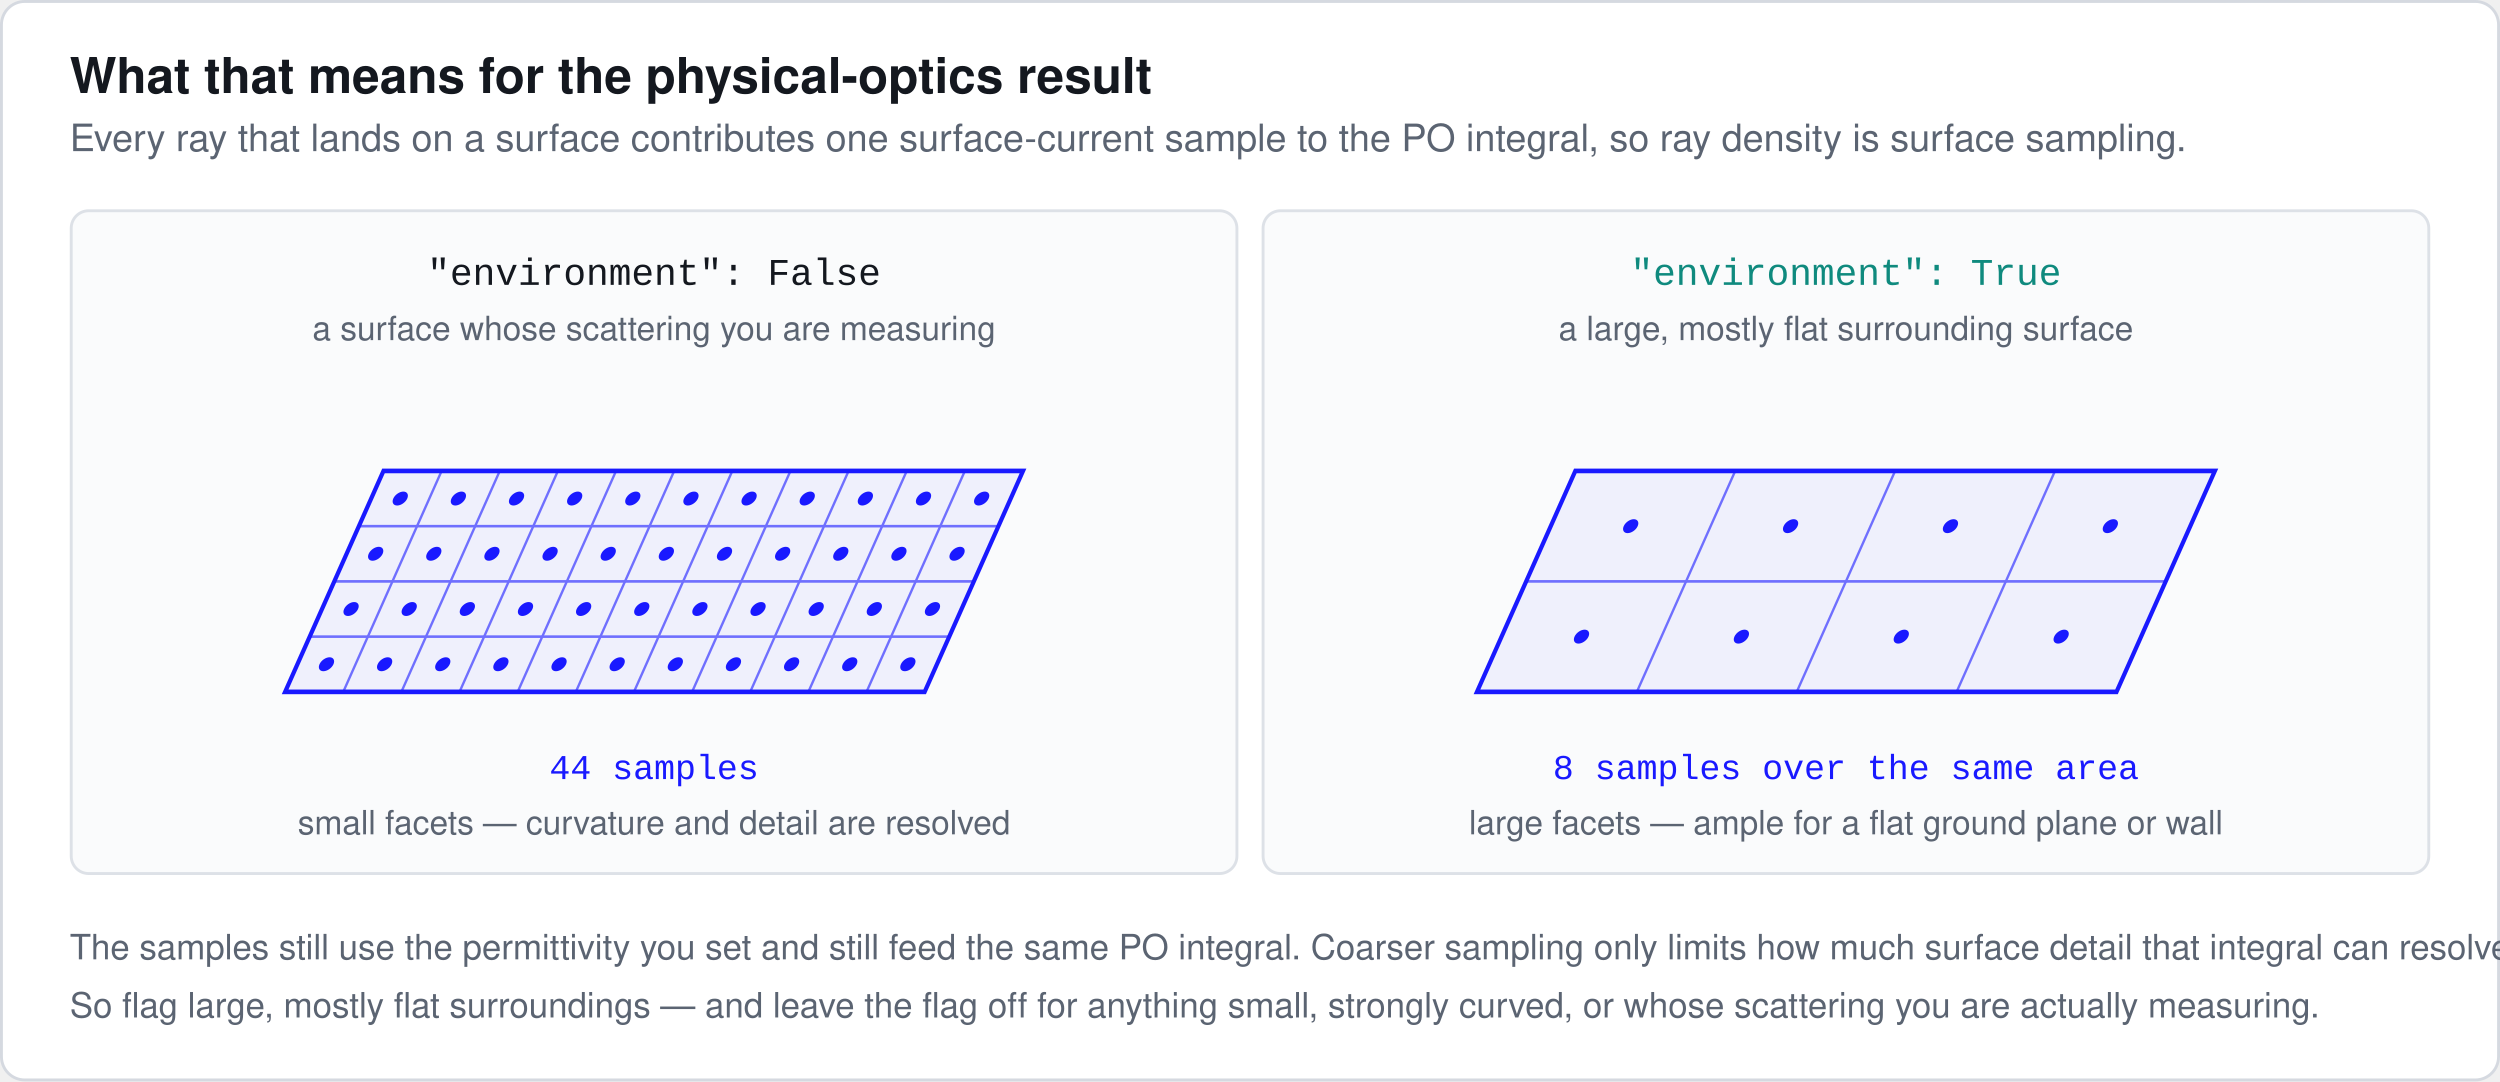
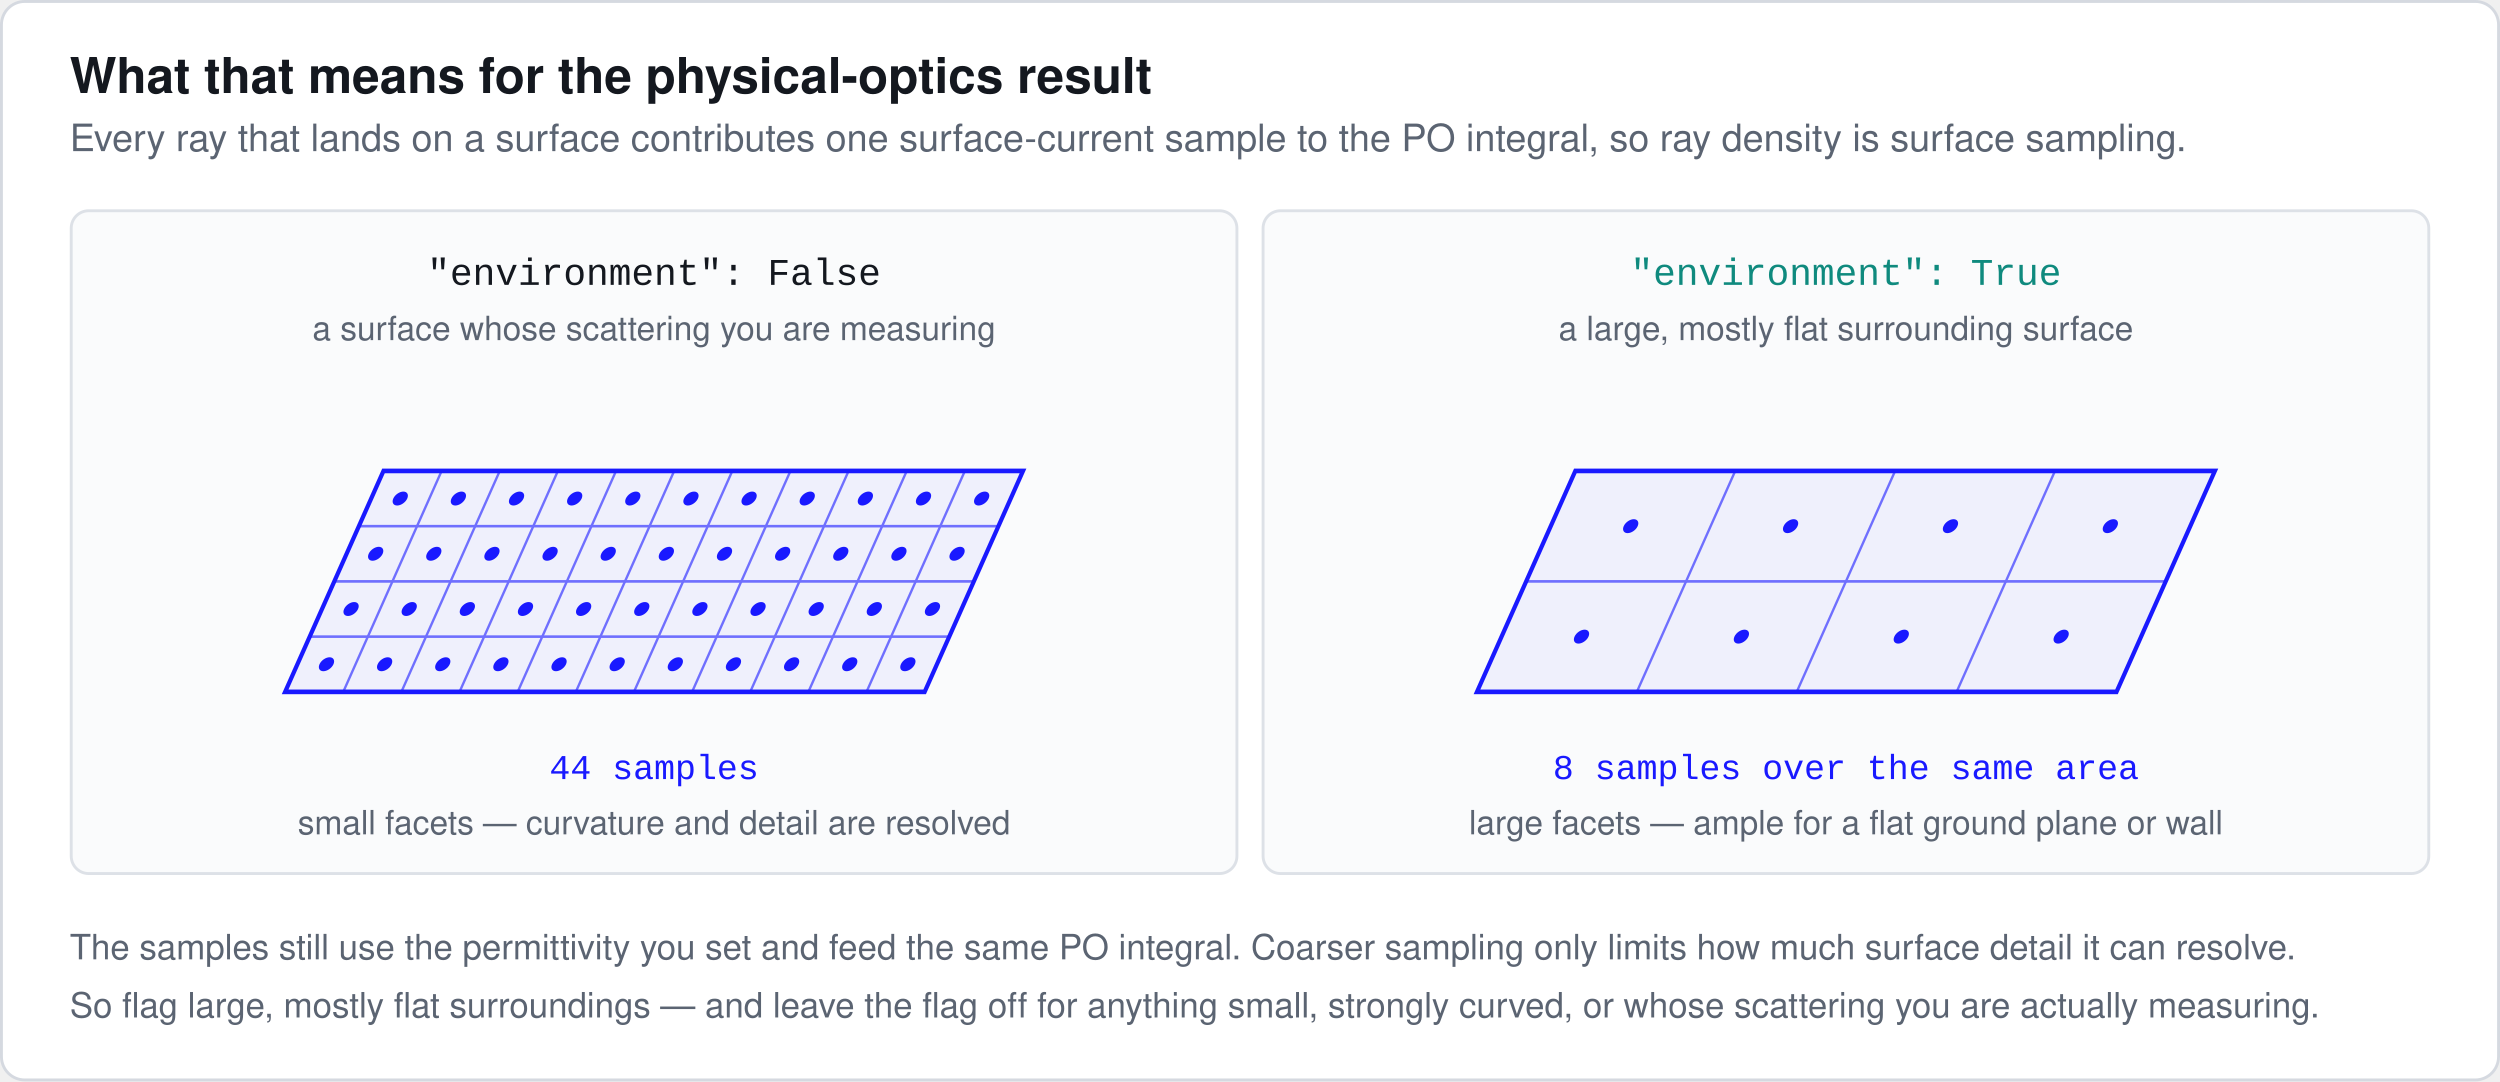
<svg xmlns="http://www.w3.org/2000/svg" viewBox="0 0 860 372" width="860" height="372" role="img" aria-label="How the environment flag changes physical-optics surface sampling">
  <style>
    .bg    { fill:#ffffff; stroke:#d5d9e0; stroke-width:1 }
    .panel { fill:#fafbfc; stroke:#dde1e7; stroke-width:1 }
    .ttl   { font:600 17px 'Segoe UI',Helvetica,Arial,sans-serif; fill:#14181f }
    .sub   { font:13px 'Segoe UI',Helvetica,Arial,sans-serif; fill:#5b6472 }
    .lbl   { font:11.5px 'Segoe UI',Helvetica,Arial,sans-serif; fill:#5b6472 }
    .cap   { font:12px 'Segoe UI',Helvetica,Arial,sans-serif; fill:#5b6472 }
    .code  { font:13px 'IBM Plex Mono',Consolas,'Courier New',monospace }
    .mono  { font:12px 'IBM Plex Mono',Consolas,'Courier New',monospace }
    .env   { fill:#0f8a7e }
    .ray   { fill:#1919ff }
    .ink   { fill:#14181f }
  </style>
  <rect class="bg" x="0.5" y="0.5" width="859" height="371" rx="8" />
  <text class="ttl" x="24" y="32">What that means for the physical-optics result</text>
  <text class="sub" x="24" y="52">Every ray that lands on a surface contributes one surface-current sample to the PO integral, so ray density is surface sampling.</text>
  <rect class="panel" x="24.5" y="72.5" width="401" height="228" rx="6" />
  <text class="code ink" x="225" y="98" text-anchor="middle">"environment": False</text>
  <text class="lbl" x="225" y="117" text-anchor="middle">a surface whose scattering you are measuring</text>
  <g transform="translate(225,200) skewX(-24)">
    <rect x="-110" y="-38" width="220" height="76" fill="#1919ff" fill-opacity="0.05" stroke="#1919ff" stroke-width="1.6" />
    <g stroke="#1919ff" stroke-width="0.9" opacity="0.6">
      <line x1="-90.0" y1="-38" x2="-90.0" y2="38" />
      <line x1="-70.0" y1="-38" x2="-70.0" y2="38" />
      <line x1="-50.0" y1="-38" x2="-50.0" y2="38" />
      <line x1="-30.0" y1="-38" x2="-30.0" y2="38" />
      <line x1="-10.0" y1="-38" x2="-10.0" y2="38" />
      <line x1="10.0" y1="-38" x2="10.0" y2="38" />
      <line x1="30.0" y1="-38" x2="30.0" y2="38" />
      <line x1="50.0" y1="-38" x2="50.0" y2="38" />
      <line x1="70.0" y1="-38" x2="70.0" y2="38" />
      <line x1="90.0" y1="-38" x2="90.0" y2="38" />
      <line x1="-110" y1="-19.0" x2="110" y2="-19.0" />
      <line x1="-110" y1="0.0" x2="110" y2="0.0" />
      <line x1="-110" y1="19.0" x2="110" y2="19.0" />
    </g>
    <g fill="#1919ff">
      <circle cx="-100.0" cy="-28.5" r="2.4" />
      <circle cx="-80.0" cy="-28.5" r="2.4" />
      <circle cx="-60.0" cy="-28.5" r="2.4" />
      <circle cx="-40.0" cy="-28.5" r="2.4" />
      <circle cx="-20.0" cy="-28.5" r="2.4" />
      <circle cx="0.0" cy="-28.5" r="2.4" />
      <circle cx="20.0" cy="-28.5" r="2.4" />
      <circle cx="40.0" cy="-28.5" r="2.4" />
      <circle cx="60.0" cy="-28.5" r="2.4" />
      <circle cx="80.0" cy="-28.5" r="2.4" />
      <circle cx="100.0" cy="-28.5" r="2.4" />
      <circle cx="-100.0" cy="-9.5" r="2.4" />
      <circle cx="-80.0" cy="-9.5" r="2.4" />
      <circle cx="-60.0" cy="-9.5" r="2.4" />
      <circle cx="-40.0" cy="-9.5" r="2.4" />
      <circle cx="-20.0" cy="-9.5" r="2.4" />
      <circle cx="0.0" cy="-9.5" r="2.4" />
      <circle cx="20.0" cy="-9.5" r="2.4" />
      <circle cx="40.0" cy="-9.5" r="2.4" />
      <circle cx="60.0" cy="-9.5" r="2.4" />
      <circle cx="80.0" cy="-9.5" r="2.4" />
      <circle cx="100.0" cy="-9.5" r="2.4" />
      <circle cx="-100.0" cy="9.5" r="2.4" />
      <circle cx="-80.0" cy="9.5" r="2.4" />
      <circle cx="-60.0" cy="9.5" r="2.4" />
      <circle cx="-40.0" cy="9.5" r="2.4" />
      <circle cx="-20.0" cy="9.5" r="2.4" />
      <circle cx="0.0" cy="9.5" r="2.4" />
      <circle cx="20.0" cy="9.5" r="2.4" />
      <circle cx="40.0" cy="9.5" r="2.4" />
      <circle cx="60.0" cy="9.5" r="2.4" />
      <circle cx="80.0" cy="9.5" r="2.4" />
      <circle cx="100.0" cy="9.5" r="2.4" />
      <circle cx="-100.0" cy="28.5" r="2.4" />
      <circle cx="-80.0" cy="28.5" r="2.4" />
      <circle cx="-60.0" cy="28.5" r="2.4" />
      <circle cx="-40.0" cy="28.5" r="2.4" />
      <circle cx="-20.0" cy="28.5" r="2.4" />
      <circle cx="0.0" cy="28.5" r="2.4" />
      <circle cx="20.0" cy="28.5" r="2.4" />
      <circle cx="40.0" cy="28.5" r="2.4" />
      <circle cx="60.0" cy="28.5" r="2.4" />
      <circle cx="80.0" cy="28.5" r="2.4" />
      <circle cx="100.0" cy="28.5" r="2.4" />
    </g>
  </g>
  <text class="mono ray" x="225" y="268" text-anchor="middle">44 samples</text>
  <text class="lbl" x="225" y="287" text-anchor="middle">small facets — curvature and detail are resolved</text>
  <rect class="panel" x="434.5" y="72.5" width="401" height="228" rx="6" />
  <text class="code env" x="635" y="98" text-anchor="middle">"environment": True</text>
  <text class="lbl" x="635" y="117" text-anchor="middle">a large, mostly flat surrounding surface</text>
  <g transform="translate(635,200) skewX(-24)">
    <rect x="-110" y="-38" width="220" height="76" fill="#1919ff" fill-opacity="0.05" stroke="#1919ff" stroke-width="1.6" />
    <g stroke="#1919ff" stroke-width="0.9" opacity="0.6">
      <line x1="-55.0" y1="-38" x2="-55.0" y2="38" />
      <line x1="0.0" y1="-38" x2="0.0" y2="38" />
      <line x1="55.0" y1="-38" x2="55.0" y2="38" />
      <line x1="-110" y1="0.0" x2="110" y2="0.0" />
    </g>
    <g fill="#1919ff">
      <circle cx="-82.5" cy="-19.0" r="2.4" />
      <circle cx="-27.5" cy="-19.0" r="2.4" />
      <circle cx="27.5" cy="-19.0" r="2.4" />
      <circle cx="82.5" cy="-19.0" r="2.4" />
      <circle cx="-82.5" cy="19.0" r="2.4" />
      <circle cx="-27.5" cy="19.0" r="2.4" />
      <circle cx="27.5" cy="19.0" r="2.4" />
      <circle cx="82.5" cy="19.0" r="2.4" />
    </g>
  </g>
  <text class="mono ray" x="635" y="268" text-anchor="middle">8 samples over the same area</text>
  <text class="lbl" x="635" y="287" text-anchor="middle">large facets — ample for a flat ground plane or wall</text>
-   <text class="cap" x="24" y="330">The samples still use the permittivity you set and still feed the same PO integral. Coarser sampling only limits how much surface detail that integral can resolve.</text>
+   <text class="cap" x="24" y="330">The samples still use the permittivity you set and feed the same PO integral. Coarser sampling only limits how much surface detail it can resolve.</text>
  <text class="cap" x="24" y="350">So flag large, mostly flat surroundings — and leave the flag off for anything small, strongly curved, or whose scattering you are actually measuring.</text>
</svg>
